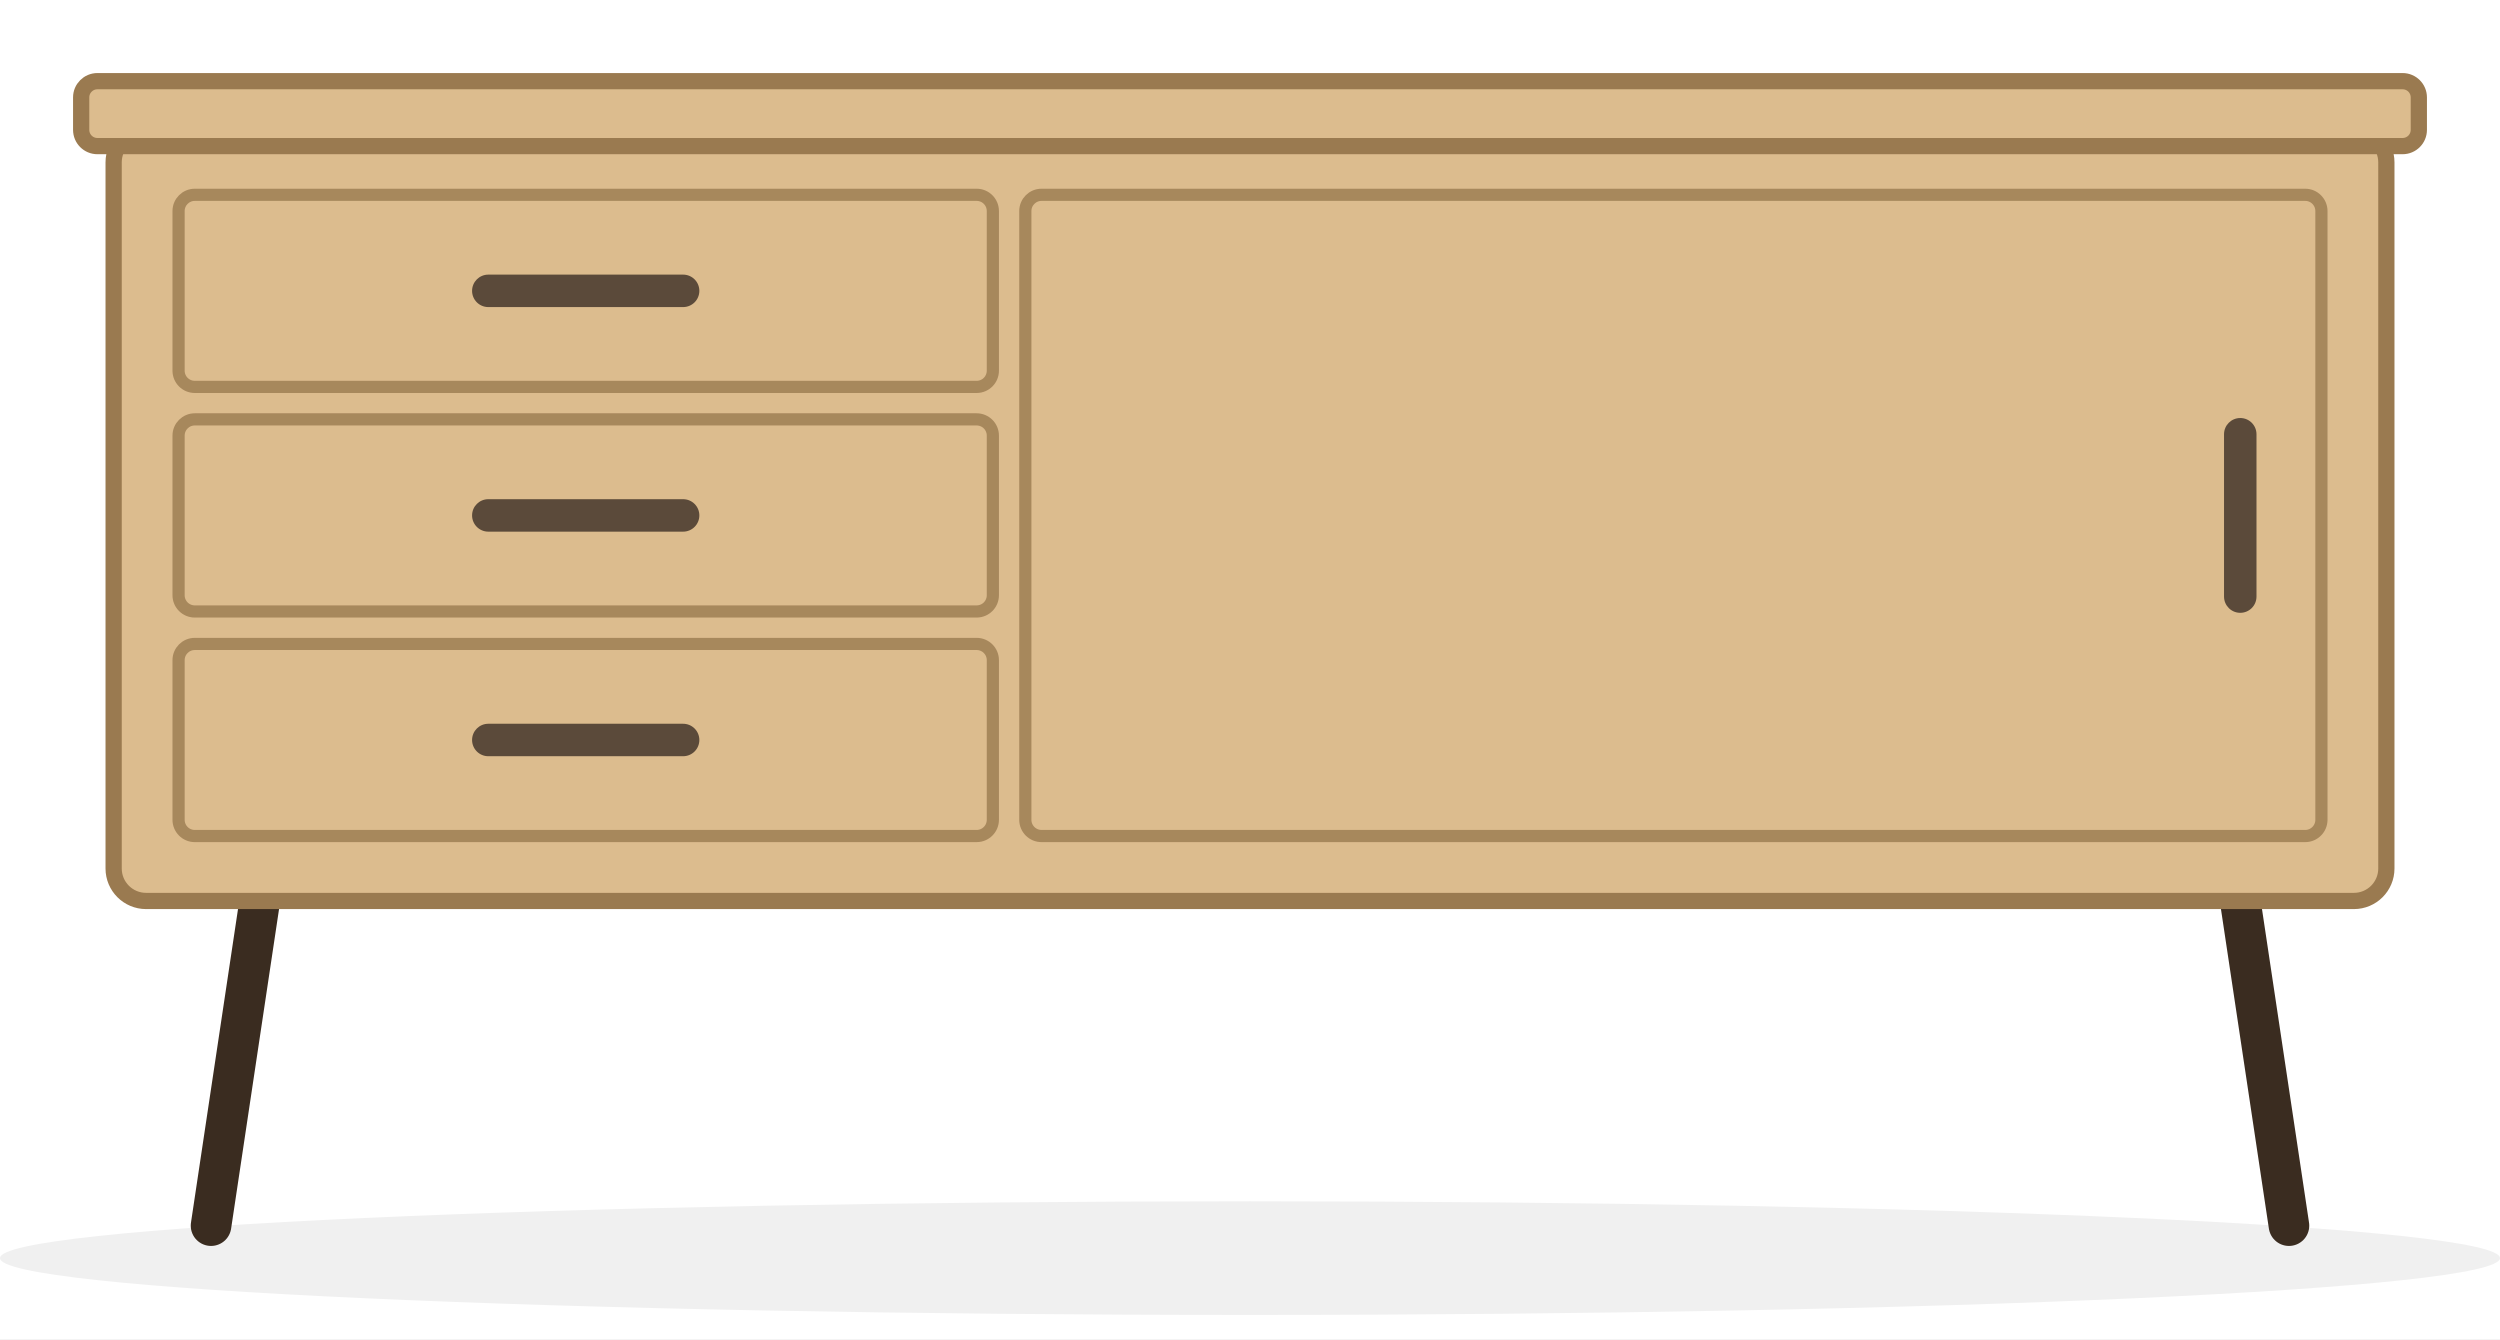
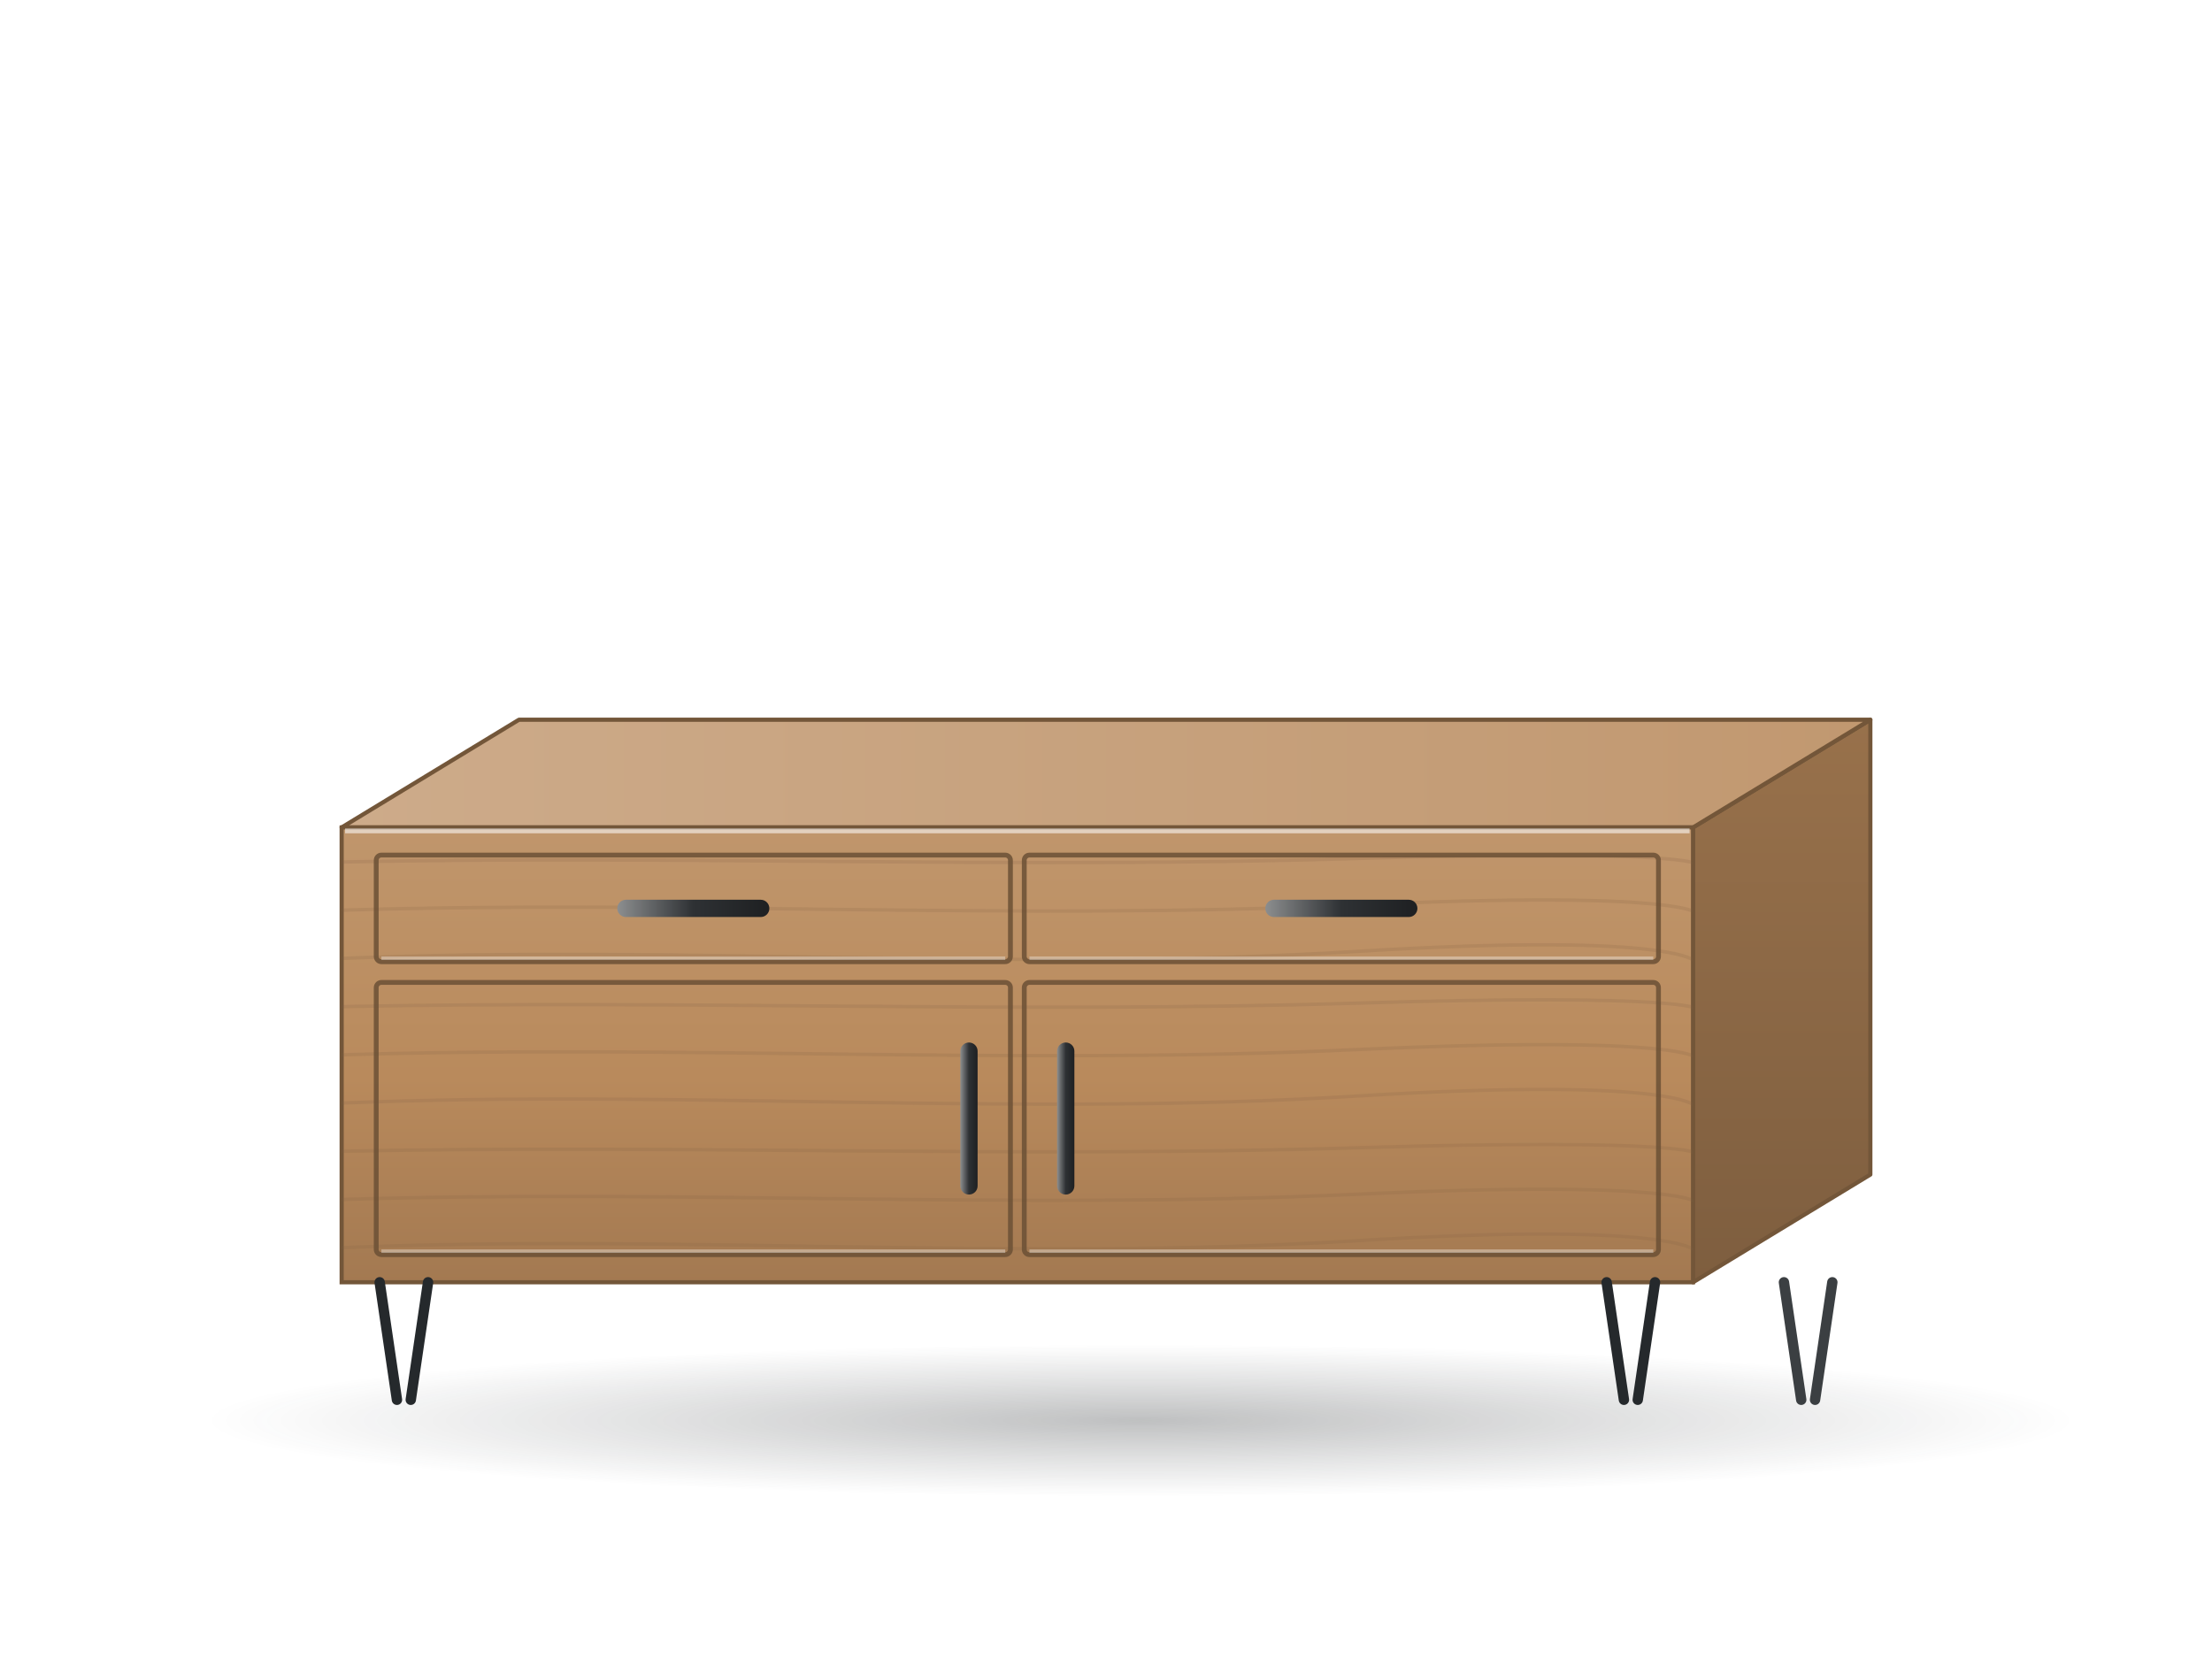
- <svg xmlns="http://www.w3.org/2000/svg" viewBox="46 99 308 165" role="img" aria-label="sideboard-linea.svg">
-   <rect x="46" y="99" width="308" height="165" fill="#ffffff" />
-   <ellipse cx="200.0" cy="254" rx="154.0" ry="7" fill="#000" opacity="0.06" />
-   <path d="M78.0 210 L72.0 250" stroke="#3a2c20" stroke-width="5" stroke-linecap="round" />
-   <path d="M322.0 210 L328.0 250" stroke="#3a2c20" stroke-width="5" stroke-linecap="round" />
-   <rect x="60.0" y="115" width="280" height="95" rx="4" fill="#dcbc8e" stroke="#9a7a50" stroke-width="2" />
-   <rect x="56.0" y="109" width="288" height="8" rx="2" fill="#dcbc8e" stroke="#9a7a50" stroke-width="2" />
-   <rect x="68.0" y="123.0" width="100.32" height="23.667" rx="2" fill="none" stroke="#9a7a50" stroke-width="1.5" opacity="0.8" />
-   <rect x="104.16" y="132.833" width="28" height="4" rx="2" fill="#5b4a3a" />
-   <rect x="68.0" y="150.667" width="100.32" height="23.667" rx="2" fill="none" stroke="#9a7a50" stroke-width="1.5" opacity="0.8" />
-   <rect x="104.16" y="160.5" width="28" height="4" rx="2" fill="#5b4a3a" />
-   <rect x="68.0" y="178.333" width="100.32" height="23.667" rx="2" fill="none" stroke="#9a7a50" stroke-width="1.5" opacity="0.8" />
-   <rect x="104.16" y="188.167" width="28" height="4" rx="2" fill="#5b4a3a" />
-   <rect x="172.32" y="123" width="159.68" height="79" rx="2" fill="none" stroke="#9a7a50" stroke-width="1.5" opacity="0.8" />
-   <rect x="320.0" y="150.5" width="4" height="24" rx="2" fill="#5b4a3a" />
+ <svg xmlns="http://www.w3.org/2000/svg" viewBox="0 0 640 480" role="img" aria-label="sideboard-linea">
+   <defs>
+     <linearGradient id="front1" x1="0" y1="0" x2="0" y2="1">
+       <stop offset="0" stop-color="#c0966c" stop-opacity="1" />
+       <stop offset="0.55" stop-color="#b98a5c" stop-opacity="1" />
+       <stop offset="1" stop-color="#a37951" stop-opacity="1" />
+     </linearGradient>
+     <linearGradient id="side2" x1="0" y1="0" x2="0" y2="1">
+       <stop offset="0" stop-color="#98714b" stop-opacity="1" />
+       <stop offset="1" stop-color="#7e5e3f" stop-opacity="1" />
+     </linearGradient>
+     <linearGradient id="top3" x1="0" y1="0" x2="1" y2="0">
+       <stop offset="0" stop-color="#cdab8a" stop-opacity="1" />
+       <stop offset="1" stop-color="#c19870" stop-opacity="1" />
+     </linearGradient>
+     <linearGradient id="metal4" x1="0" y1="0" x2="1" y2="0">
+       <stop offset="0" stop-color="#8c8e8f" stop-opacity="1" />
+       <stop offset="0.5" stop-color="#2e3134" stop-opacity="1" />
+       <stop offset="1" stop-color="#1e2022" stop-opacity="1" />
+     </linearGradient>
+     <clipPath id="clip5">
+       <rect x="98.85" y="239.4" width="391" height="131.6" />
+     </clipPath>
+     <radialGradient id="shadow6" cx="0.5" cy="0.5" r="0.5">
+       <stop offset="0" stop-color="#1b1f22" stop-opacity="0.28" />
+       <stop offset="0.55" stop-color="#1b1f22" stop-opacity="0.12" />
+       <stop offset="1" stop-color="#1b1f22" stop-opacity="0" />
+     </radialGradient>
+   </defs>
+   <rect width="640" height="480" fill="#fff" />
+   <ellipse cx="330" cy="411" rx="274.226" ry="22" fill="url(#shadow6)" />
+   <path d="M516.15 371 L521.15 405 M530.15 371 L525.15 405" stroke="#3b3f42" stroke-width="3" stroke-linecap="round" fill="none" />
+   <path d="M489.85 239.4 L541.15 208.24 L541.15 339.84 L489.85 371 Z" fill="url(#side2)" stroke="#735639" stroke-width="1.2" stroke-linejoin="round" />
+   <path d="M98.85 239.4 L150.15 208.24 L541.15 208.24 L489.85 239.4 Z" fill="url(#top3)" stroke="#735639" stroke-width="1.2" stroke-linejoin="round" />
+   <rect x="98.85" y="239.4" width="391" height="131.6" fill="url(#front1)" stroke="#735639" stroke-width="1.2" />
+   <g clip-path="url(#clip5)">
+     <path d="M98.85 249.4 C196.6 247.4 294.35 251.4 392.1 248.4 S489.85 250.4 489.85 249.4" stroke="#826140" stroke-width="1" fill="none" opacity="0.18" />
+     <path d="M98.85 263.35 C196.6 260.35 294.35 266.35 392.1 261.85 S489.85 264.85 489.85 263.35" stroke="#826140" stroke-width="1" fill="none" opacity="0.18" />
+     <path d="M98.85 277.3 C196.6 273.3 294.35 281.3 392.1 275.3 S489.85 279.3 489.85 277.3" stroke="#826140" stroke-width="1" fill="none" opacity="0.18" />
+     <path d="M98.85 291.25 C196.6 289.25 294.35 293.25 392.1 290.25 S489.85 292.25 489.85 291.25" stroke="#826140" stroke-width="1" fill="none" opacity="0.18" />
+     <path d="M98.85 305.2 C196.6 302.2 294.35 308.2 392.1 303.7 S489.85 306.7 489.85 305.2" stroke="#826140" stroke-width="1" fill="none" opacity="0.18" />
+     <path d="M98.85 319.15 C196.6 315.15 294.35 323.15 392.1 317.15 S489.85 321.15 489.85 319.15" stroke="#826140" stroke-width="1" fill="none" opacity="0.18" />
+     <path d="M98.85 333.1 C196.6 331.1 294.35 335.1 392.1 332.1 S489.85 334.1 489.85 333.1" stroke="#826140" stroke-width="1" fill="none" opacity="0.18" />
+     <path d="M98.85 347.05 C196.6 344.05 294.35 350.05 392.1 345.55 S489.85 348.55 489.85 347.05" stroke="#826140" stroke-width="1" fill="none" opacity="0.18" />
+     <path d="M98.85 361 C196.6 357 294.35 365 392.1 359 S489.85 363 489.85 361" stroke="#826140" stroke-width="1" fill="none" opacity="0.18" />
+   </g>
+   <path d="M99.85 240.4 H488.85" stroke="#fff" stroke-width="1.4" opacity="0.55" />
+   <rect x="108.85" y="247.4" width="183.5" height="30.848" rx="1.5" fill="none" stroke="#6b5035" stroke-width="1.4" opacity="0.85" />
+   <path d="M110.35 277.248 H290.85" stroke="#fff" stroke-width="1" opacity="0.35" />
+   <rect x="178.6" y="260.324" width="44" height="5" rx="2.5" fill="url(#metal4)" />
+   <rect x="296.35" y="247.4" width="183.5" height="30.848" rx="1.5" fill="none" stroke="#6b5035" stroke-width="1.4" opacity="0.85" />
+   <path d="M297.85 277.248 H478.35" stroke="#fff" stroke-width="1" opacity="0.35" />
+   <rect x="366.1" y="260.324" width="44" height="5" rx="2.5" fill="url(#metal4)" />
+   <rect x="108.85" y="284.248" width="183.5" height="78.752" rx="1.5" fill="none" stroke="#6b5035" stroke-width="1.4" opacity="0.85" />
+   <path d="M110.35 362 H290.85" stroke="#fff" stroke-width="1" opacity="0.35" />
+   <rect x="277.85" y="301.624" width="5" height="44" rx="2.5" fill="url(#metal4)" />
+   <rect x="296.35" y="284.248" width="183.5" height="78.752" rx="1.5" fill="none" stroke="#6b5035" stroke-width="1.4" opacity="0.85" />
+   <path d="M297.85 362 H478.35" stroke="#fff" stroke-width="1" opacity="0.35" />
+   <rect x="305.85" y="301.624" width="5" height="44" rx="2.5" fill="url(#metal4)" />
+   <path d="M109.85 371 L114.85 405 M123.85 371 L118.85 405" stroke="#25292c" stroke-width="3" stroke-linecap="round" fill="none" />
+   <path d="M464.85 371 L469.85 405 M478.85 371 L473.85 405" stroke="#25292c" stroke-width="3" stroke-linecap="round" fill="none" />
</svg>
